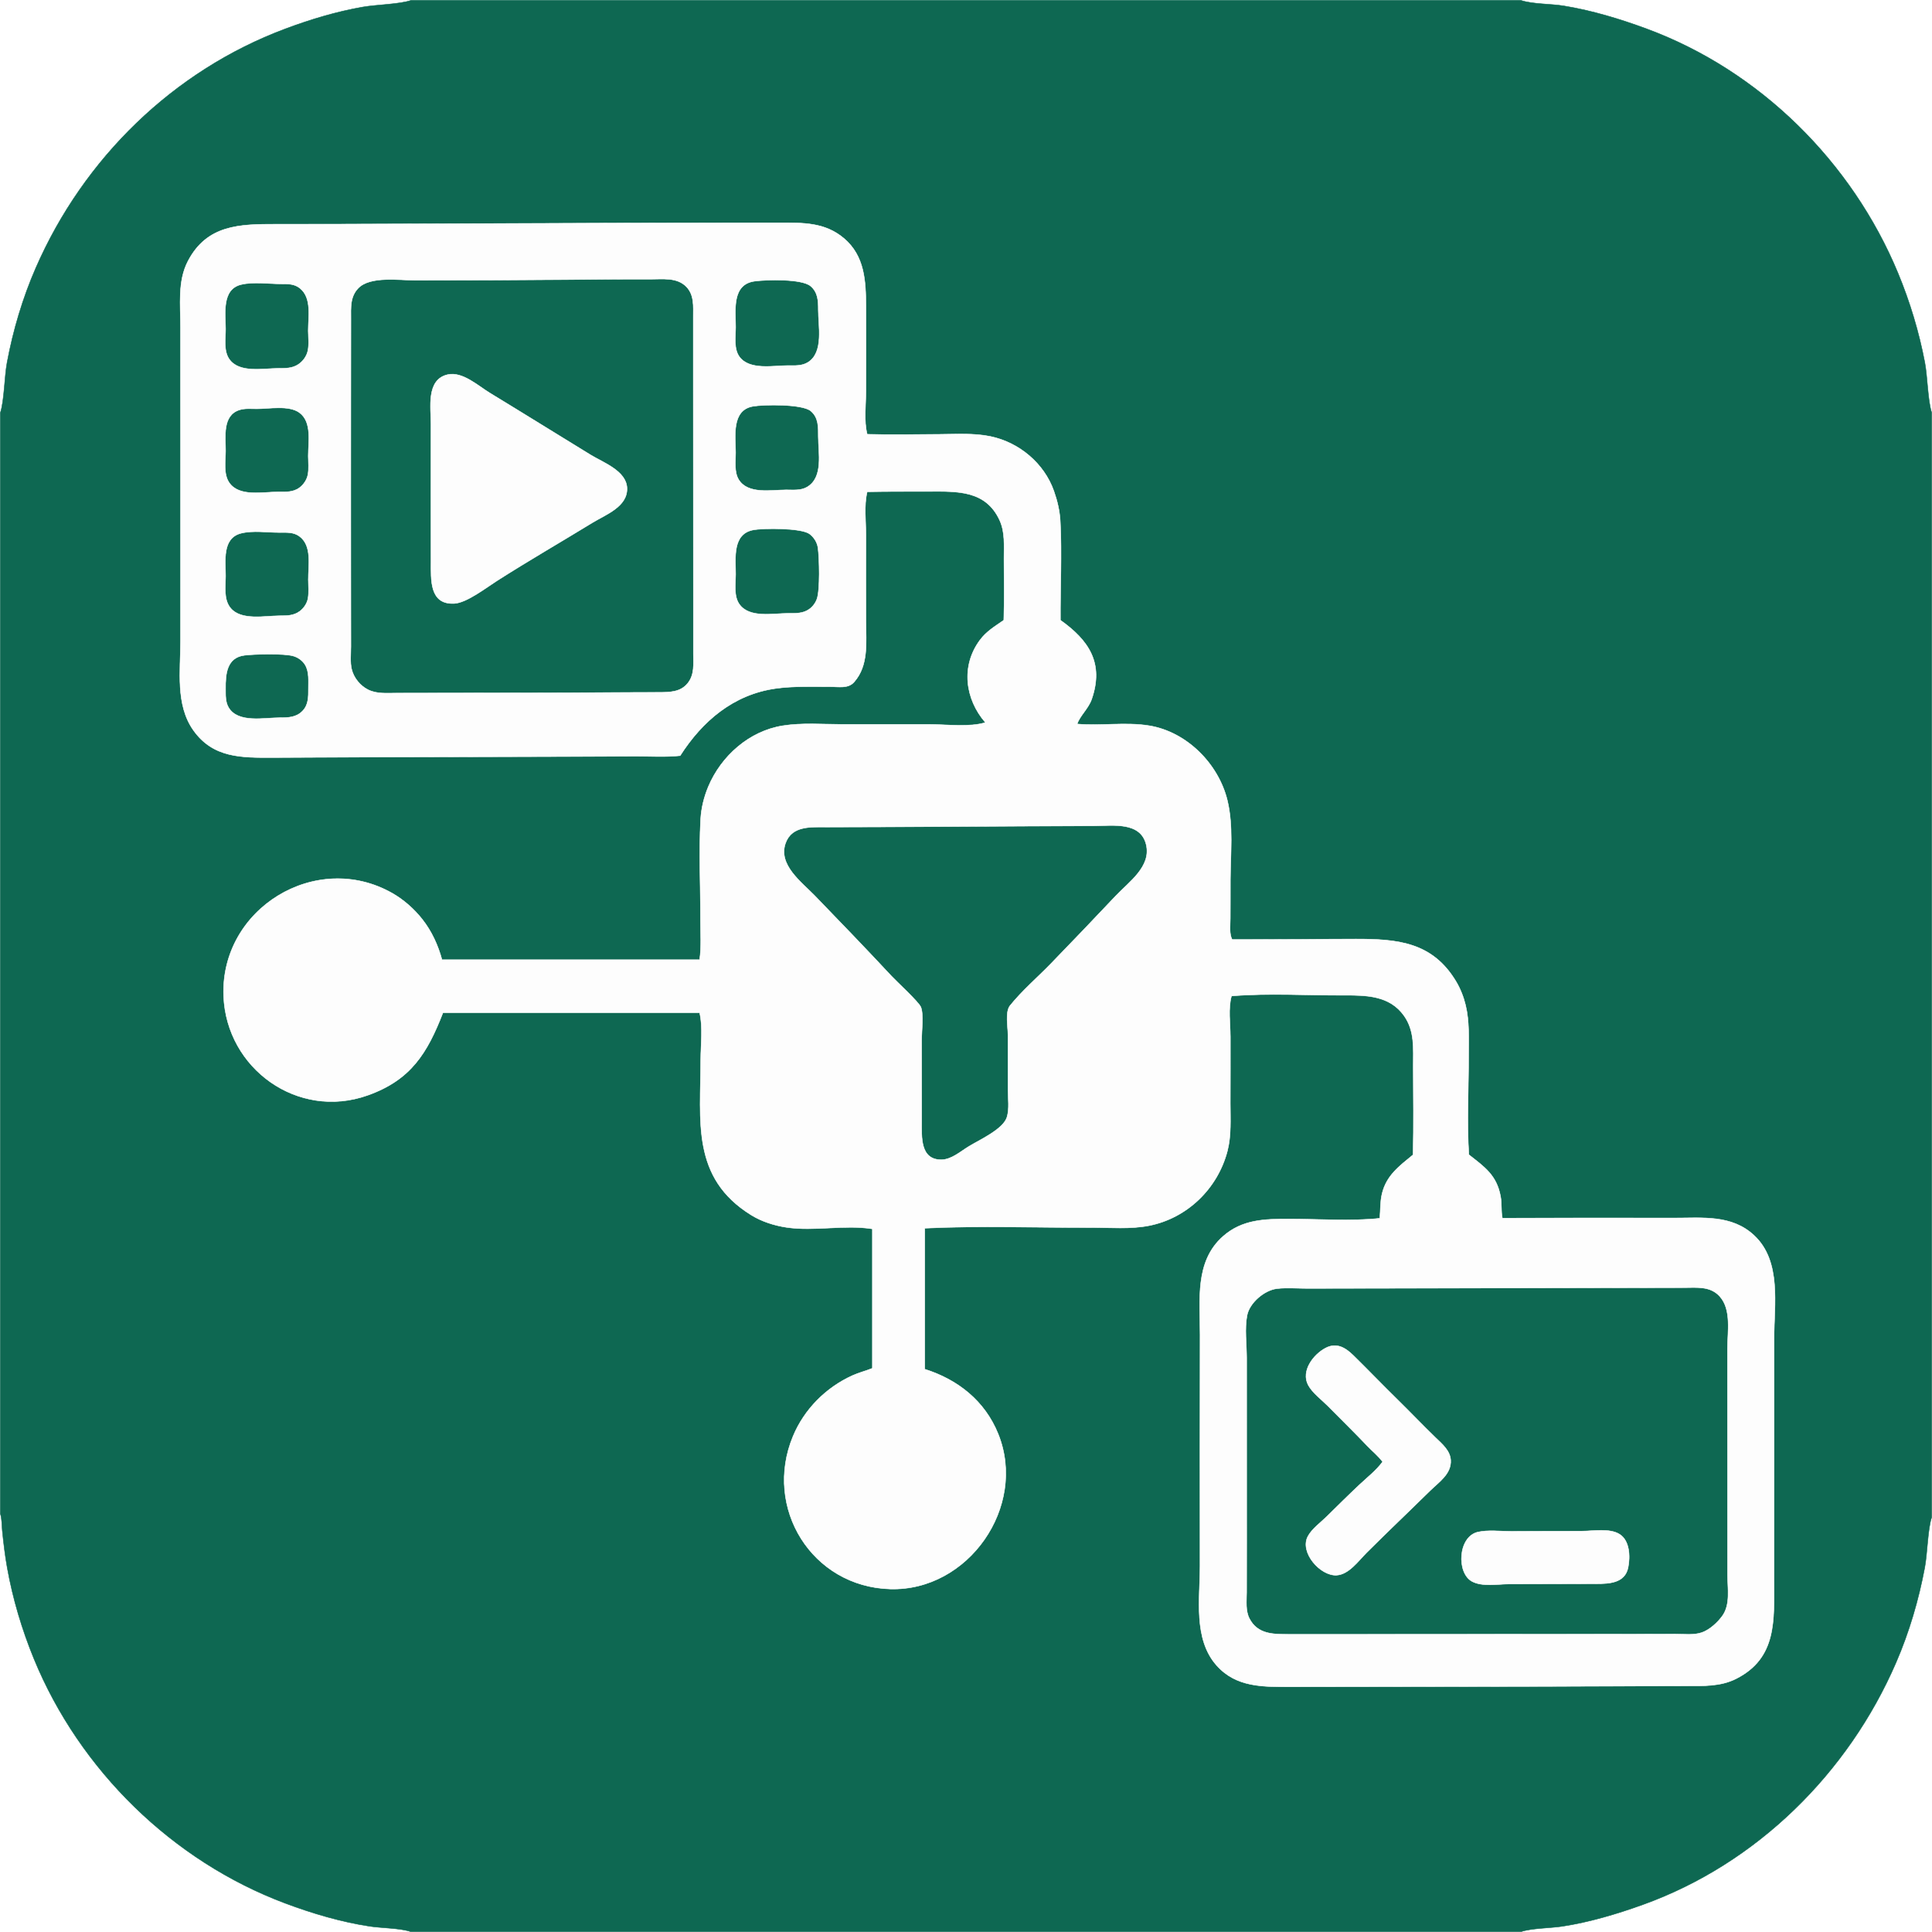
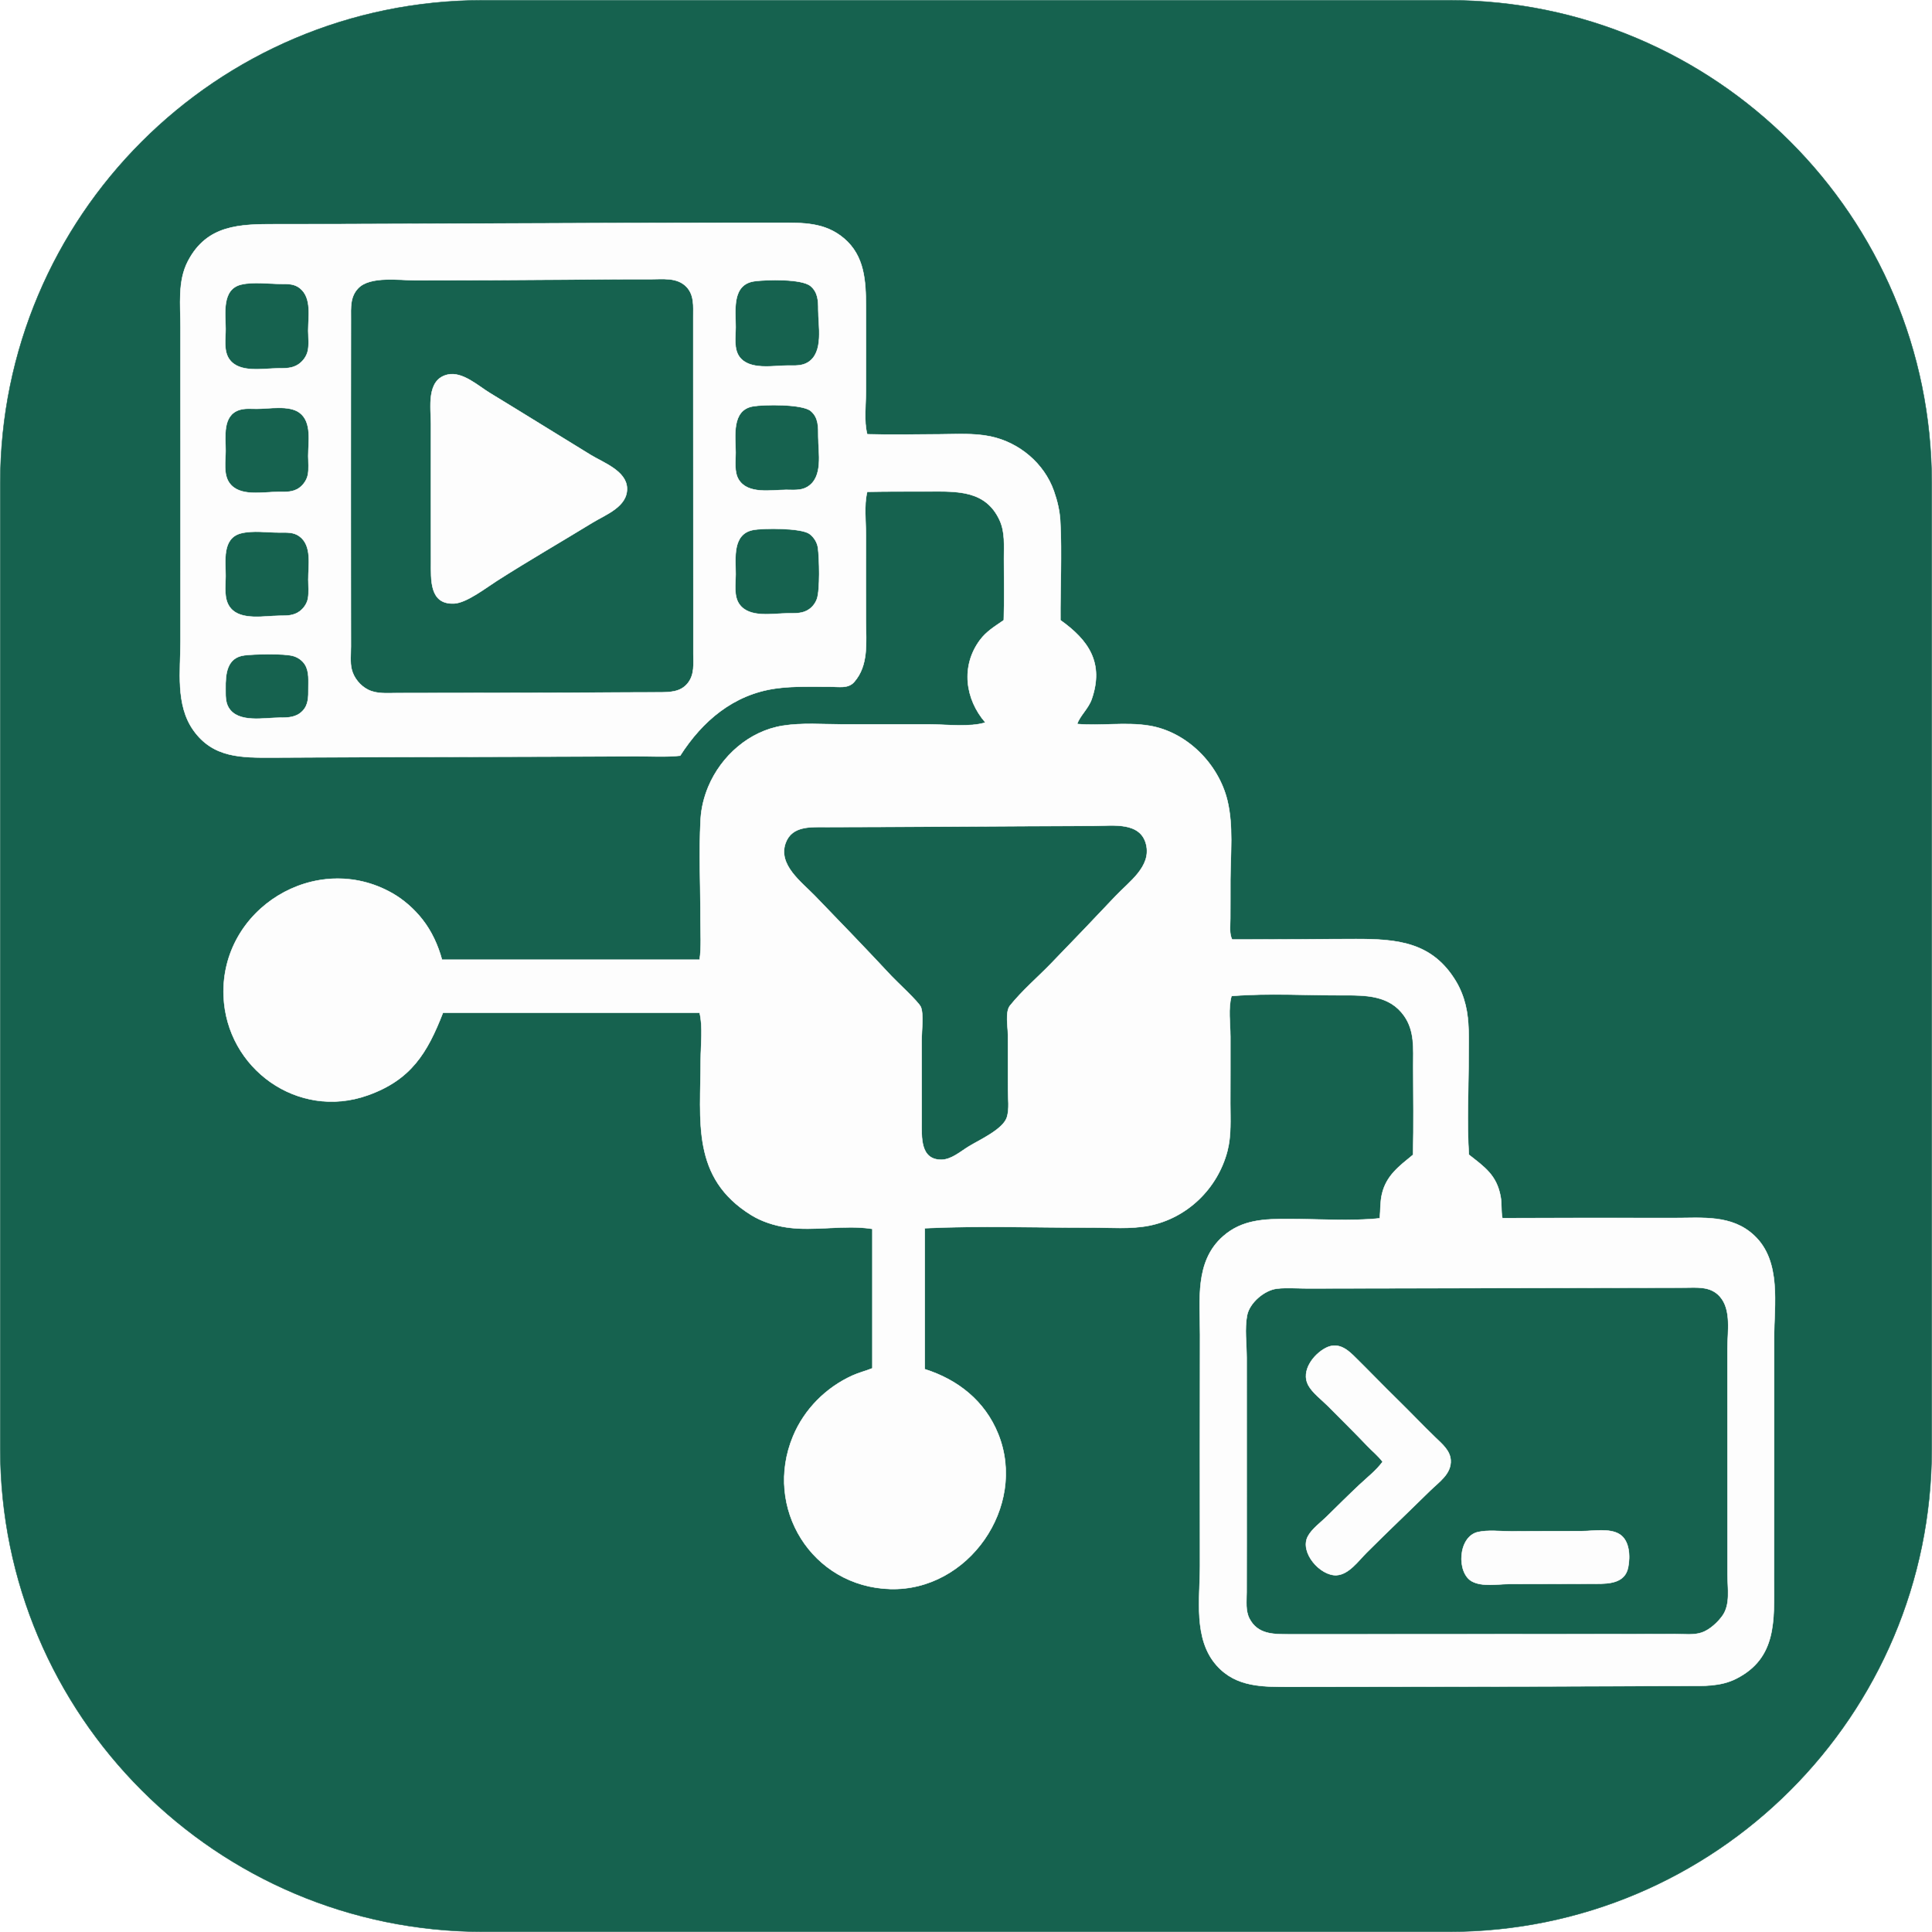
<svg xmlns="http://www.w3.org/2000/svg" viewBox="0 0 1095 1095" width="1095" height="1095">
-   <path d="M233.06 0.17C442.66 0.17 652.27 0.17 861.88 0.17C868.7 2.43 878.87 2.11 886.36 3.34C902.34 5.96 918.07 10.72 933.24 16.32C997.38 39.99 1049.62 91.82 1075.72 154.75C1082.48 171.05 1087.64 188.16 1090.94 205.5C1092.47 213.56 1092.57 227.08 1094.83 233.89C1094.83 442.56 1094.83 651.23 1094.83 859.91C1092.55 866.59 1092.4 880.48 1090.88 888.49C1087.42 906.86 1082.08 925.04 1074.66 942.21C1047.59 1004.86 995.67 1056.31 931.04 1079.53C916.34 1084.81 900.94 1089.41 885.47 1091.79C878.7 1092.83 868.03 1092.8 862.06 1094.83C652.32 1094.83 442.58 1094.83 232.84 1094.83C226.94 1092.78 216.23 1092.79 209.54 1091.77C193.27 1089.29 177.11 1084.5 161.72 1078.74C97.86 1054.83 45.16 1003.26 19.28 940.25C12.49 923.73 7.23 906.09 4.09 888.5C2.84 881.53 2.02 874.51 1.3 867.47C0.98 864.29 1.15 860.82 0.17 857.89C0.17 649.93 0.17 441.97 0.17 234.02C2.44 227.3 2.5 213.52 4 205.5C7.43 187.15 12.84 168.91 20.32 151.79C47.4 89.82 98.18 40.08 161.77 16.32C175.94 11.02 190.58 6.62 205.5 3.99C213.35 2.61 226.34 2.47 233.06 0.17ZM491.5 246.12C489.54 238.56 490.78 229.37 490.78 221.5C490.76 205.5 490.86 189.5 490.78 173.5C490.71 159.29 490.07 145.08 478.34 135.12C467.46 125.89 455.01 126.28 441.5 126.26C426.83 126.24 412.17 126.32 397.5 126.33C327.83 126.39 258.17 126.86 188.5 127.03C177.83 127.05 167.17 127.06 156.5 127.06C135.82 127.06 117.34 127.35 106.53 148.01C100.55 159.42 102.35 173.07 102.32 185.5C102.27 208.83 102.36 232.17 102.34 255.5C102.3 291.5 102.38 327.5 102.33 363.5C102.3 380.12 99.41 399.49 109.61 413.87C120.82 429.69 137 429.4 154.5 429.36C163.83 429.34 173.17 429.29 182.5 429.23C227.83 428.95 273.17 428.99 318.5 428.8C332.5 428.75 346.5 428.65 360.5 428.62C368.76 428.61 377.29 429.16 385.5 428.29C398.06 408.65 415.67 393.61 439.52 390.22C449.73 388.76 460.22 389.26 470.5 389.21C475.23 389.18 480.66 390.43 484.07 386.57C492.42 377.1 490.8 364.17 490.78 352.5C490.76 336.17 490.71 319.83 490.77 303.5C490.8 295.5 489.6 286.45 491.5 278.72C503.16 278.5 514.83 278.56 526.5 278.52C542.58 278.48 558.74 277.77 566.59 294.88C569.71 301.71 569.01 309.19 569.03 316.5C569.05 328.15 569.3 339.86 568.92 351.5C563.88 355.04 559.12 357.75 555.37 362.83C544.54 377.44 546.94 396.21 558.5 409.5C549.8 412.29 535.93 410.57 526.5 410.55C510.17 410.51 493.83 410.58 477.5 410.56C466.37 410.54 454.63 409.56 443.6 411.33C424.62 414.36 408.73 428.51 401.44 445.9C398.98 451.79 397.43 458.12 397.09 464.5C396.08 483.39 397.05 502.58 397.02 521.5C397.01 528.94 397.59 536.6 396.53 543.95C347.85 543.95 299.18 543.95 250.5 543.95C248.27 535.73 244.69 527.86 239.4 521.12C234.78 515.23 228.8 509.92 222.28 506.22C179.05 481.71 124.84 515.06 126.74 564.5C128.33 605.63 168.79 634.82 208.35 620.79C232.88 612.1 242.17 596.86 251.07 573.94C299.55 573.94 348.02 573.94 396.5 573.94C398.5 582.12 397.16 592.02 397.15 600.5C397.1 635.53 391.67 667.54 425.79 688.66C431.7 692.32 438.84 694.59 445.69 695.62C461.71 698.03 478.49 693.94 494.44 696.5C494.44 722.83 494.44 749.17 494.44 775.5C490.72 777.01 486.81 777.95 483.13 779.62C468.14 786.41 455.86 798.73 449.5 813.97C432.52 854.66 460.22 899.29 504.51 900.6C548.77 901.91 582.34 853.93 565.74 812.73C558.22 794.06 542.94 781.95 524.11 776C524.11 749.37 524.11 722.74 524.11 696.11C555.44 694.61 587.13 695.82 618.5 695.74C629.3 695.71 640.63 696.75 651.29 694.65C672.93 690.36 690.17 673.56 695.67 652.27C697.91 643.57 697.29 634.41 697.3 625.5C697.31 612.83 697.37 600.17 697.33 587.5C697.3 580.27 696 571.41 697.98 564.5C718.91 562.78 740.49 564.16 761.5 564.08C774.3 564.04 787.62 564.14 795.8 575.71C801.93 584.36 800.97 594.44 800.99 604.5C801.02 621.15 801.29 637.85 800.89 654.5C793.14 660.87 785.77 666.16 783.29 676.63C782.19 681.23 782.46 685.86 782.03 690.5C765.78 692.26 747.03 690.89 730.5 690.89C716.72 690.88 704.07 691.14 693.21 700.7C677 714.97 680.2 737.04 680.16 756.5C680.06 800.17 680.11 843.83 680.13 887.5C680.14 905.93 676.2 928.93 689.57 943.93C700.73 956.47 716.04 956.01 731.5 956.03C740.83 956.04 750.17 956.01 759.5 955.99C811.5 955.84 863.5 955.93 915.5 955.66C928.83 955.6 942.17 955.52 955.5 955.52C965.2 955.51 975.03 955.96 983.95 951.46C1007.32 939.67 1005.44 918.08 1005.45 895.5C1005.46 849.83 1005.55 804.17 1005.49 758.5C1005.47 739.27 1009.82 714.91 994.25 700.27C981.45 688.24 964.72 690.37 948.5 690.33C916.17 690.23 883.83 690.29 851.5 690.42C850.66 686.42 851.25 682.2 850.47 678.06C848.21 665.96 841.38 661.43 832.5 654.44C831.32 635.93 832.37 617.06 832.36 598.5C832.35 588.91 832.92 579.13 830.65 569.73C829.53 565.06 827.7 560.39 825.24 556.27C811.88 533.97 792.17 532.21 768.5 532.22C757.83 532.22 747.17 532.33 736.5 532.4C723.77 532.48 711.03 532.49 698.31 532.5C696.59 529.02 697.27 524.48 697.3 520.5C697.36 513.17 697.3 505.83 697.33 498.5C697.41 483.92 699.09 467.99 695.65 453.73C690.65 433.03 672.74 414.85 651.4 411.32C637.93 409.08 624.03 411.56 610.5 410.34C611.98 405.76 616.88 401.61 618.72 396.3C625.84 375.73 616.99 362.88 601.01 351.5C600.87 332.89 601.91 314.08 600.93 295.5C600.62 289.58 599.26 283.84 597.29 278.27C591.75 262.57 577.58 250.72 561.3 247.35C551.88 245.4 542.06 246.12 532.5 246.15C518.85 246.19 505.15 246.55 491.5 246.12ZM320.6 158.49C336.56 158.35 352.53 158.16 368.5 158.24C375.44 158.27 383.66 157.01 389 162.49C393.52 167.12 392.94 173.56 392.93 179.5C392.9 190.83 392.91 202.17 392.93 213.5C393.01 255.5 392.92 297.5 392.99 339.5C393.01 349.83 392.95 360.17 392.99 370.5C393.01 376.41 393.72 382.37 389.77 387.28C385.7 392.34 379.45 392.38 373.5 392.4C364.88 392.43 356.27 392.41 347.65 392.49C315.27 392.79 282.88 392.69 250.5 392.78C241.83 392.8 233.17 392.82 224.5 392.82C219.1 392.82 213.59 393.4 208.61 390.92C204.17 388.7 200.45 384.18 199.3 379.3C198.33 375.25 198.89 370.64 198.88 366.5C198.86 358.17 198.87 349.83 198.86 341.5C198.85 297.83 198.79 254.17 198.86 210.5C198.87 200.5 198.9 190.5 198.88 180.5C198.87 174.31 198.38 168.26 202.94 163.43C209.67 156.27 226.35 158.86 235.5 158.85C263.86 158.82 292.23 158.74 320.6 158.49ZM427.69 159.37C434.35 158.47 454.32 157.92 459.37 162.09C463.57 165.56 463.8 170.46 463.78 175.5C463.74 184.52 467.06 199.74 457.88 205.39C454.4 207.53 450.42 207.17 446.5 207.18C438.26 207.21 424.87 209.94 419.15 202.31C415.74 197.77 416.95 190.81 416.95 185.5C416.95 175.9 414.58 161.16 427.69 159.37ZM136.67 161.27C143.68 159.6 152.31 160.9 159.5 160.9C163.37 160.9 166.94 160.85 170.08 163.42C176.88 168.99 174.65 179.76 174.7 187.5C174.73 191.18 175.26 195.3 174.45 198.92C173.76 201.99 171.69 204.82 169.07 206.55C165.53 208.9 161.57 208.74 157.5 208.77C149.1 208.81 135.55 211.62 129.93 203.56C126.63 198.83 127.86 191.94 127.86 186.5C127.85 177.97 125.46 163.95 136.67 161.27ZM253.73 212.33C241.38 215.13 244.27 231.34 244.27 240.5C244.25 266.5 244.23 292.5 244.29 318.5C244.32 328.23 243.21 342.79 257.5 342.03C264.5 341.66 275.63 333.01 281.68 329.16C299.45 317.81 317.76 307.26 335.74 296.25C343.28 291.64 355.87 287.17 355.35 276.5C354.88 266.81 341.8 262.15 334.7 257.8C315.68 246.16 296.76 234.37 277.71 222.79C270.99 218.71 262.09 210.44 253.73 212.33ZM426.66 230.31C432.96 229.18 454.78 228.93 459.54 232.95C464.02 236.75 463.77 242.14 463.78 247.5C463.79 256.52 466.8 270.52 457.49 276.02C453.85 278.17 449.56 277.62 445.5 277.64C437.17 277.68 423.88 280.33 418.66 271.82C416 267.46 416.95 261.38 416.93 256.5C416.9 247.45 414.42 232.51 426.66 230.31ZM135.74 232.31C138.83 231.33 142.31 231.7 145.5 231.7C152.52 231.71 163.71 229.52 169.68 233.85C177 239.17 174.67 250.69 174.71 258.5C174.73 261.92 175.15 265.67 174.5 269.04C173.94 271.92 172.15 274.59 169.83 276.36C166.19 279.13 161.83 278.81 157.5 278.81C148.98 278.79 135.58 281.79 129.92 273.59C126.51 268.64 127.84 261.18 127.86 255.5C127.88 247.59 125.89 235.42 135.74 232.31ZM426.76 300.38C432.66 299.22 454.24 299.16 458.85 302.62C461.4 304.53 463.23 307.51 463.63 310.68C464.38 316.47 464.86 334.34 463.02 339.47C462.2 341.77 460.7 343.78 458.73 345.22C455.12 347.87 450.76 347.61 446.5 347.62C438.08 347.64 424.7 350.49 419.02 342.43C415.75 337.78 416.95 330.85 416.95 325.5C416.95 316.62 414.91 302.71 426.76 300.38ZM136.65 302.23C143.35 300.54 151.62 301.81 158.5 301.82C162.45 301.82 166.26 301.48 169.63 303.89C177.04 309.2 174.7 320.63 174.74 328.5C174.76 331.97 175.17 335.77 174.55 339.19C174.03 342.06 172.21 344.71 169.91 346.44C166.48 349.02 162.6 348.98 158.5 348.99C150.22 349.02 136.79 351.87 130.76 344.74C126.59 339.82 127.85 332.48 127.86 326.5C127.88 318.04 125.71 304.98 136.65 302.23ZM138.67 371.39C144.33 370.71 161.46 370.25 166.52 371.89C169.09 372.72 171.4 374.36 172.85 376.67C175.36 380.67 174.76 386 174.79 390.5C174.81 395.04 174.83 399.51 171.47 402.98C167.92 406.66 163.28 406.78 158.5 406.77C149.81 406.76 134.85 410.04 129.53 400.97C127.66 397.78 127.89 394.06 127.85 390.5C127.76 382.26 128.35 372.63 138.67 371.39ZM534.57 468.49C563.22 468.28 591.86 468.21 620.5 468.06C630.69 468.01 646.54 465.54 649.64 478.76C652.56 491.19 639.87 499.83 632.32 507.81C620.17 520.67 607.97 533.46 595.64 546.15C588.03 553.99 579.3 561.45 572.46 569.96C569.61 573.52 571.29 582.06 571.28 586.5C571.26 596.83 571.32 607.17 571.3 617.5C571.29 622.48 572.2 628.46 570.69 633.25C568.55 640.03 555.2 646.06 549.22 649.68C544.48 652.55 539.26 657.28 533.5 657.3C521.29 657.35 522.4 644.07 522.37 635.5C522.32 620.17 522.41 604.83 522.35 589.5C522.33 584.82 523.61 574.69 521.88 570.72C520.6 567.77 508.33 556.5 505.29 553.24C491 537.89 476.39 522.77 461.82 507.7C454.27 499.9 440.73 490.12 445.27 477.72C448.91 467.78 459.92 468.78 468.5 468.76C490.52 468.72 512.55 468.65 534.57 468.49ZM723.66 730.37C729.46 729.67 735.66 730.28 741.5 730.24C755.5 730.17 769.5 730.22 783.5 730.17C826.17 730.02 868.83 730.01 911.5 729.88C925.83 729.83 940.17 729.84 954.5 729.8C961.77 729.78 969.38 728.81 974.72 734.76C981.52 742.33 979.06 755.12 979.07 764.5C979.08 788.83 979.06 813.17 979.1 837.5C979.13 855.83 979.14 874.17 979.12 892.5C979.12 900.07 980.86 909.28 976.26 915.75C973.6 919.5 969.03 923.7 964.65 925.25C960.01 926.89 954.35 926.12 949.5 926.15C939.83 926.2 930.17 926.2 920.5 926.2C869.83 926.19 819.17 926.26 768.5 926.28C755.83 926.28 743.17 926.27 730.5 926.28C721.66 926.28 712.78 926.34 708.13 917.36C705.81 912.89 706.54 907.36 706.54 902.5C706.55 893.17 706.57 883.83 706.57 874.5C706.57 839.5 706.58 804.5 706.56 769.5C706.55 761.85 705.34 753.01 706.8 745.5C708.19 738.35 716.62 731.22 723.66 730.37ZM783.63 828.5C780 833.44 774.7 837.55 770.24 841.75C764.07 847.56 758.05 853.54 752.01 859.49C748.57 862.88 743.55 866.48 741.27 870.76C736.45 879.8 748.28 893.25 757.49 892.78C764.47 892.42 769.96 884.58 774.53 880.02C786.37 868.2 798.53 856.69 810.45 844.95C815.45 840.03 822.71 835.38 822.2 827.5C821.84 822.07 817.29 818.37 813.66 814.85C806.38 807.8 799.39 800.44 792.15 793.35C783.73 785.11 775.57 776.59 767.16 768.34C762.77 764.03 757.75 760.73 751.47 763.95C744.38 767.59 737.19 777.11 741.48 785.05C743.89 789.51 749.07 793.29 752.62 796.88C760.07 804.41 767.66 811.85 774.97 819.52C777.84 822.53 781.15 825.16 783.63 828.5ZM837.71 868.31C826.33 870.85 825.42 891.41 834.26 896.27C840.08 899.46 849.09 897.78 855.5 897.76C871.83 897.71 888.17 897.66 904.5 897.63C911.81 897.62 920.95 897.4 922.76 888.4C923.98 882.36 923.75 873.25 917.93 869.57C912.3 866.01 902.89 867.79 896.5 867.8C883.17 867.82 869.83 867.82 856.5 867.91C850.49 867.95 843.59 867 837.71 868.31Z" fill="#0e6852" fill-rule="evenodd" stroke="#0e6852" stroke-width="0.25" stroke-linejoin="round" />
+   <path d="M273.835 0.17H821.165A273.665 273.665 0 0 1 1094.83 273.835V821.165A273.665 273.665 0 0 1 821.165 1094.83H273.835A273.665 273.665 0 0 1 0.17 821.165V273.835A273.665 273.665 0 0 1 273.835 0.17ZM491.5 246.12C489.54 238.56 490.78 229.37 490.78 221.5C490.76 205.5 490.86 189.5 490.78 173.5C490.71 159.29 490.07 145.08 478.34 135.12C467.46 125.89 455.01 126.28 441.5 126.26C426.83 126.24 412.17 126.32 397.5 126.33C327.83 126.39 258.17 126.86 188.5 127.03C177.83 127.05 167.17 127.06 156.5 127.06C135.82 127.06 117.34 127.35 106.53 148.01C100.55 159.42 102.35 173.07 102.32 185.5C102.27 208.83 102.36 232.17 102.34 255.5C102.3 291.5 102.38 327.5 102.33 363.5C102.3 380.12 99.41 399.49 109.61 413.87C120.82 429.69 137 429.4 154.5 429.36C163.83 429.34 173.17 429.29 182.5 429.23C227.83 428.95 273.17 428.99 318.5 428.8C332.5 428.75 346.5 428.65 360.5 428.62C368.76 428.61 377.29 429.16 385.5 428.29C398.06 408.65 415.67 393.61 439.52 390.22C449.73 388.76 460.22 389.26 470.5 389.21C475.23 389.18 480.66 390.43 484.07 386.57C492.42 377.1 490.8 364.17 490.78 352.5C490.76 336.17 490.71 319.83 490.77 303.5C490.8 295.5 489.6 286.45 491.5 278.72C503.16 278.5 514.83 278.56 526.5 278.52C542.58 278.48 558.74 277.77 566.59 294.88C569.71 301.71 569.01 309.19 569.03 316.5C569.05 328.15 569.3 339.86 568.92 351.5C563.88 355.04 559.12 357.75 555.37 362.83C544.54 377.44 546.94 396.21 558.5 409.5C549.8 412.29 535.93 410.57 526.5 410.55C510.17 410.51 493.83 410.58 477.5 410.56C466.37 410.54 454.63 409.56 443.6 411.33C424.62 414.36 408.73 428.51 401.44 445.9C398.98 451.79 397.43 458.12 397.09 464.5C396.08 483.39 397.05 502.58 397.02 521.5C397.01 528.94 397.59 536.6 396.53 543.95C347.85 543.95 299.18 543.95 250.5 543.95C248.27 535.73 244.69 527.86 239.4 521.12C234.78 515.23 228.8 509.92 222.28 506.22C179.05 481.71 124.84 515.06 126.74 564.5C128.33 605.63 168.79 634.82 208.35 620.79C232.88 612.1 242.17 596.86 251.07 573.94C299.55 573.94 348.02 573.94 396.5 573.94C398.5 582.12 397.16 592.02 397.15 600.5C397.1 635.53 391.67 667.54 425.79 688.66C431.7 692.32 438.84 694.59 445.69 695.62C461.71 698.03 478.49 693.94 494.44 696.5C494.44 722.83 494.44 749.17 494.44 775.5C490.72 777.01 486.81 777.95 483.13 779.62C468.14 786.41 455.86 798.73 449.5 813.97C432.52 854.66 460.22 899.29 504.51 900.6C548.77 901.91 582.34 853.93 565.74 812.73C558.22 794.06 542.94 781.95 524.11 776C524.11 749.37 524.11 722.74 524.11 696.11C555.44 694.61 587.13 695.82 618.5 695.74C629.3 695.71 640.63 696.75 651.29 694.65C672.93 690.36 690.17 673.56 695.67 652.27C697.91 643.57 697.29 634.41 697.3 625.5C697.31 612.83 697.37 600.17 697.33 587.5C697.3 580.27 696 571.41 697.98 564.5C718.91 562.78 740.49 564.16 761.5 564.08C774.3 564.04 787.62 564.14 795.8 575.71C801.93 584.36 800.97 594.44 800.99 604.5C801.02 621.15 801.29 637.85 800.89 654.5C793.14 660.87 785.77 666.16 783.29 676.63C782.19 681.23 782.46 685.86 782.03 690.5C765.78 692.26 747.03 690.89 730.5 690.89C716.72 690.88 704.07 691.14 693.21 700.7C677 714.97 680.2 737.04 680.16 756.5C680.06 800.17 680.11 843.83 680.13 887.5C680.14 905.93 676.2 928.93 689.57 943.93C700.73 956.47 716.04 956.01 731.5 956.03C740.83 956.04 750.17 956.01 759.5 955.99C811.5 955.84 863.5 955.93 915.5 955.66C928.83 955.6 942.17 955.52 955.5 955.52C965.2 955.51 975.03 955.96 983.95 951.46C1007.32 939.67 1005.44 918.08 1005.45 895.5C1005.46 849.83 1005.55 804.17 1005.49 758.5C1005.47 739.27 1009.82 714.91 994.25 700.27C981.45 688.24 964.72 690.37 948.5 690.33C916.17 690.23 883.83 690.29 851.5 690.42C850.66 686.42 851.25 682.2 850.47 678.06C848.21 665.96 841.38 661.43 832.5 654.44C831.32 635.93 832.37 617.06 832.36 598.5C832.35 588.91 832.92 579.13 830.65 569.73C829.53 565.06 827.7 560.39 825.24 556.27C811.88 533.97 792.17 532.21 768.5 532.22C757.83 532.22 747.17 532.33 736.5 532.4C723.77 532.48 711.03 532.49 698.31 532.5C696.59 529.02 697.27 524.48 697.3 520.5C697.36 513.17 697.3 505.83 697.33 498.5C697.41 483.92 699.09 467.99 695.65 453.73C690.65 433.03 672.74 414.85 651.4 411.32C637.93 409.08 624.03 411.56 610.5 410.34C611.98 405.76 616.88 401.61 618.72 396.3C625.84 375.73 616.99 362.88 601.01 351.5C600.87 332.89 601.91 314.08 600.93 295.5C600.62 289.58 599.26 283.84 597.29 278.27C591.75 262.57 577.58 250.72 561.3 247.35C551.88 245.4 542.06 246.12 532.5 246.15C518.85 246.19 505.15 246.55 491.5 246.12ZM320.6 158.49C336.56 158.35 352.53 158.16 368.5 158.24C375.44 158.27 383.66 157.01 389 162.49C393.52 167.12 392.94 173.56 392.93 179.5C392.9 190.83 392.91 202.17 392.93 213.5C393.01 255.5 392.92 297.5 392.99 339.5C393.01 349.83 392.95 360.17 392.99 370.5C393.01 376.41 393.72 382.37 389.77 387.28C385.7 392.34 379.45 392.38 373.5 392.4C364.88 392.43 356.27 392.41 347.65 392.49C315.27 392.79 282.88 392.69 250.5 392.78C241.83 392.8 233.17 392.82 224.5 392.82C219.1 392.82 213.59 393.4 208.61 390.92C204.17 388.7 200.45 384.18 199.3 379.3C198.33 375.25 198.89 370.64 198.88 366.5C198.86 358.17 198.87 349.83 198.86 341.5C198.85 297.83 198.79 254.17 198.86 210.5C198.87 200.5 198.9 190.5 198.88 180.5C198.87 174.31 198.38 168.26 202.94 163.43C209.67 156.27 226.35 158.86 235.5 158.85C263.86 158.82 292.23 158.74 320.6 158.49ZM427.69 159.37C434.35 158.47 454.32 157.92 459.37 162.09C463.57 165.56 463.8 170.46 463.78 175.5C463.74 184.52 467.06 199.74 457.88 205.39C454.4 207.53 450.42 207.17 446.5 207.18C438.26 207.21 424.87 209.94 419.15 202.31C415.74 197.77 416.95 190.81 416.95 185.5C416.95 175.9 414.58 161.16 427.69 159.37ZM136.67 161.27C143.68 159.6 152.31 160.9 159.5 160.9C163.37 160.9 166.94 160.85 170.08 163.42C176.88 168.99 174.65 179.76 174.7 187.5C174.73 191.18 175.26 195.3 174.45 198.92C173.76 201.99 171.69 204.82 169.07 206.55C165.53 208.9 161.57 208.74 157.5 208.77C149.1 208.81 135.55 211.62 129.93 203.56C126.63 198.83 127.86 191.94 127.86 186.5C127.85 177.97 125.46 163.95 136.67 161.27ZM253.73 212.33C241.38 215.13 244.27 231.34 244.27 240.5C244.25 266.5 244.23 292.5 244.29 318.5C244.32 328.23 243.21 342.79 257.5 342.03C264.5 341.66 275.63 333.01 281.68 329.16C299.45 317.81 317.76 307.26 335.74 296.25C343.28 291.64 355.87 287.17 355.35 276.5C354.88 266.81 341.8 262.15 334.7 257.8C315.68 246.16 296.76 234.37 277.71 222.79C270.99 218.71 262.09 210.44 253.73 212.33ZM426.66 230.31C432.96 229.18 454.78 228.93 459.54 232.95C464.02 236.75 463.77 242.14 463.78 247.5C463.79 256.52 466.8 270.52 457.49 276.02C453.85 278.17 449.56 277.62 445.5 277.64C437.17 277.68 423.88 280.33 418.66 271.82C416 267.46 416.95 261.38 416.93 256.5C416.9 247.45 414.42 232.51 426.66 230.31ZM135.74 232.31C138.83 231.33 142.31 231.7 145.5 231.7C152.52 231.71 163.71 229.52 169.68 233.85C177 239.17 174.67 250.69 174.71 258.5C174.73 261.92 175.15 265.67 174.5 269.04C173.94 271.92 172.15 274.59 169.83 276.36C166.19 279.13 161.83 278.81 157.5 278.81C148.98 278.79 135.58 281.79 129.92 273.59C126.51 268.64 127.84 261.18 127.86 255.5C127.88 247.59 125.89 235.42 135.74 232.31ZM426.76 300.38C432.66 299.22 454.24 299.16 458.85 302.62C461.4 304.53 463.23 307.51 463.63 310.68C464.38 316.47 464.86 334.34 463.02 339.47C462.2 341.77 460.7 343.78 458.73 345.22C455.12 347.87 450.76 347.61 446.5 347.62C438.08 347.64 424.7 350.49 419.02 342.43C415.75 337.78 416.95 330.85 416.95 325.5C416.95 316.62 414.91 302.71 426.76 300.38ZM136.65 302.23C143.35 300.54 151.62 301.81 158.5 301.82C162.45 301.82 166.26 301.48 169.63 303.89C177.04 309.2 174.7 320.63 174.74 328.5C174.76 331.97 175.17 335.77 174.55 339.19C174.03 342.06 172.21 344.71 169.91 346.44C166.48 349.02 162.6 348.98 158.5 348.99C150.22 349.02 136.79 351.87 130.76 344.74C126.59 339.82 127.85 332.48 127.86 326.5C127.88 318.04 125.71 304.98 136.65 302.23ZM138.67 371.39C144.33 370.71 161.46 370.25 166.52 371.89C169.09 372.72 171.4 374.36 172.85 376.67C175.36 380.67 174.76 386 174.79 390.5C174.81 395.04 174.83 399.51 171.47 402.98C167.92 406.66 163.28 406.78 158.5 406.77C149.81 406.76 134.85 410.04 129.53 400.97C127.66 397.78 127.89 394.06 127.85 390.5C127.76 382.26 128.35 372.63 138.67 371.39ZM534.57 468.49C563.22 468.28 591.86 468.21 620.5 468.06C630.69 468.01 646.54 465.54 649.64 478.76C652.56 491.19 639.87 499.83 632.32 507.81C620.17 520.67 607.97 533.46 595.64 546.15C588.03 553.99 579.3 561.45 572.46 569.96C569.61 573.52 571.29 582.06 571.28 586.5C571.26 596.83 571.32 607.17 571.3 617.5C571.29 622.48 572.2 628.46 570.69 633.25C568.55 640.03 555.2 646.06 549.22 649.68C544.48 652.55 539.26 657.28 533.5 657.3C521.29 657.35 522.4 644.07 522.37 635.5C522.32 620.17 522.41 604.83 522.35 589.5C522.33 584.82 523.61 574.69 521.88 570.72C520.6 567.77 508.33 556.5 505.29 553.24C491 537.89 476.39 522.77 461.82 507.7C454.27 499.9 440.73 490.12 445.27 477.72C448.91 467.78 459.92 468.78 468.5 468.76C490.52 468.72 512.55 468.65 534.57 468.49ZM723.66 730.37C729.46 729.67 735.66 730.28 741.5 730.24C755.5 730.17 769.5 730.22 783.5 730.17C826.17 730.02 868.83 730.01 911.5 729.88C925.83 729.83 940.17 729.84 954.5 729.8C961.77 729.78 969.38 728.81 974.72 734.76C981.52 742.33 979.06 755.12 979.07 764.5C979.08 788.83 979.06 813.17 979.1 837.5C979.13 855.83 979.14 874.17 979.12 892.5C979.12 900.07 980.86 909.28 976.26 915.75C973.6 919.5 969.03 923.7 964.65 925.25C960.01 926.89 954.35 926.12 949.5 926.15C939.83 926.2 930.17 926.2 920.5 926.2C869.83 926.19 819.17 926.26 768.5 926.28C755.83 926.28 743.17 926.27 730.5 926.28C721.66 926.28 712.78 926.34 708.13 917.36C705.81 912.89 706.54 907.36 706.54 902.5C706.55 893.17 706.57 883.83 706.57 874.5C706.57 839.5 706.58 804.5 706.56 769.5C706.55 761.85 705.34 753.01 706.8 745.5C708.19 738.35 716.62 731.22 723.66 730.37ZM783.63 828.5C780 833.44 774.7 837.55 770.24 841.75C764.07 847.56 758.05 853.54 752.01 859.49C748.57 862.88 743.55 866.48 741.27 870.76C736.45 879.8 748.28 893.25 757.49 892.78C764.47 892.42 769.96 884.58 774.53 880.02C786.37 868.2 798.53 856.69 810.45 844.95C815.45 840.03 822.71 835.38 822.2 827.5C821.84 822.07 817.29 818.37 813.66 814.85C806.38 807.8 799.39 800.44 792.15 793.35C783.73 785.11 775.57 776.59 767.16 768.34C762.77 764.03 757.75 760.73 751.47 763.95C744.38 767.59 737.19 777.11 741.48 785.05C743.89 789.51 749.07 793.29 752.62 796.88C760.07 804.41 767.66 811.85 774.97 819.52C777.84 822.53 781.15 825.16 783.63 828.5ZM837.71 868.31C826.33 870.85 825.42 891.41 834.26 896.27C840.08 899.46 849.09 897.78 855.5 897.76C871.83 897.71 888.17 897.66 904.5 897.63C911.81 897.62 920.95 897.4 922.76 888.4C923.98 882.36 923.75 873.25 917.93 869.57C912.3 866.01 902.89 867.79 896.5 867.8C883.17 867.82 869.83 867.82 856.5 867.91C850.49 867.95 843.59 867 837.71 868.31Z" fill="#16624f" fill-rule="evenodd" stroke="#16624f" stroke-width="0.25" stroke-linejoin="round" />
  <path d="M491.5 246.12C505.15 246.55 518.85 246.19 532.5 246.15C542.06 246.12 551.88 245.4 561.3 247.35C577.58 250.72 591.75 262.57 597.29 278.27C599.26 283.84 600.62 289.58 600.93 295.5C601.91 314.08 600.87 332.89 601.01 351.5C616.99 362.88 625.84 375.73 618.72 396.3C616.88 401.61 611.98 405.76 610.5 410.34C624.03 411.56 637.93 409.08 651.4 411.32C672.74 414.85 690.65 433.03 695.65 453.73C699.09 467.99 697.41 483.92 697.33 498.5C697.3 505.83 697.36 513.17 697.3 520.5C697.27 524.48 696.59 529.02 698.31 532.5C711.03 532.49 723.77 532.48 736.5 532.4C747.17 532.33 757.83 532.22 768.5 532.22C792.17 532.21 811.88 533.97 825.24 556.27C827.7 560.39 829.53 565.06 830.65 569.73C832.92 579.13 832.35 588.91 832.36 598.5C832.37 617.06 831.32 635.93 832.5 654.44C841.38 661.43 848.21 665.96 850.47 678.06C851.25 682.2 850.66 686.42 851.5 690.42C883.83 690.29 916.17 690.23 948.5 690.33C964.72 690.37 981.45 688.24 994.25 700.27C1009.82 714.91 1005.47 739.27 1005.49 758.5C1005.55 804.17 1005.46 849.83 1005.45 895.5C1005.44 918.08 1007.32 939.67 983.95 951.46C975.03 955.96 965.2 955.51 955.5 955.52C942.17 955.52 928.83 955.6 915.5 955.66C863.5 955.93 811.5 955.84 759.5 955.99C750.17 956.01 740.83 956.04 731.5 956.03C716.04 956.01 700.73 956.47 689.57 943.93C676.2 928.93 680.14 905.93 680.13 887.5C680.11 843.83 680.06 800.17 680.16 756.5C680.2 737.04 677 714.97 693.21 700.7C704.07 691.14 716.72 690.88 730.5 690.89C747.03 690.89 765.78 692.26 782.03 690.5C782.46 685.86 782.19 681.23 783.29 676.63C785.77 666.16 793.14 660.87 800.89 654.5C801.29 637.85 801.02 621.15 800.99 604.5C800.97 594.44 801.93 584.36 795.8 575.71C787.62 564.14 774.3 564.04 761.5 564.08C740.49 564.16 718.91 562.78 697.98 564.5C696 571.41 697.3 580.27 697.33 587.5C697.37 600.17 697.31 612.83 697.3 625.5C697.29 634.41 697.91 643.57 695.67 652.27C690.17 673.56 672.93 690.36 651.29 694.65C640.63 696.75 629.3 695.71 618.5 695.74C587.13 695.82 555.44 694.61 524.11 696.11C524.11 722.74 524.11 749.37 524.11 776C542.94 781.95 558.22 794.06 565.74 812.73C582.34 853.93 548.77 901.91 504.51 900.6C460.22 899.29 432.52 854.66 449.5 813.97C455.86 798.73 468.14 786.41 483.13 779.62C486.81 777.95 490.72 777.01 494.44 775.5C494.44 749.17 494.44 722.83 494.44 696.5C478.49 693.94 461.71 698.03 445.69 695.62C438.84 694.59 431.7 692.32 425.79 688.66C391.67 667.54 397.1 635.53 397.15 600.5C397.16 592.02 398.5 582.12 396.5 573.94C348.02 573.94 299.55 573.94 251.07 573.94C242.17 596.86 232.88 612.1 208.35 620.79C168.79 634.82 128.33 605.63 126.74 564.5C124.84 515.06 179.05 481.71 222.28 506.22C228.8 509.92 234.78 515.23 239.4 521.12C244.69 527.86 248.27 535.73 250.5 543.95C299.18 543.95 347.85 543.95 396.53 543.95C397.59 536.6 397.01 528.94 397.02 521.5C397.05 502.58 396.08 483.39 397.09 464.5C397.43 458.12 398.98 451.79 401.44 445.9C408.73 428.51 424.62 414.36 443.6 411.33C454.63 409.56 466.37 410.54 477.5 410.56C493.83 410.58 510.17 410.51 526.5 410.55C535.93 410.57 549.8 412.29 558.5 409.5C546.94 396.21 544.54 377.44 555.37 362.83C559.12 357.75 563.88 355.04 568.92 351.5C569.3 339.86 569.05 328.15 569.03 316.5C569.01 309.19 569.71 301.71 566.59 294.88C558.74 277.77 542.58 278.48 526.5 278.52C514.83 278.56 503.16 278.5 491.5 278.72C489.6 286.45 490.8 295.5 490.77 303.5C490.71 319.83 490.76 336.17 490.78 352.5C490.8 364.17 492.42 377.1 484.07 386.57C480.66 390.43 475.23 389.18 470.5 389.21C460.22 389.26 449.73 388.76 439.52 390.22C415.67 393.61 398.06 408.65 385.5 428.29C377.29 429.16 368.76 428.61 360.5 428.62C346.5 428.65 332.5 428.75 318.5 428.8C273.17 428.99 227.83 428.95 182.5 429.23C173.17 429.29 163.83 429.34 154.5 429.36C137 429.4 120.82 429.69 109.61 413.87C99.41 399.49 102.3 380.12 102.33 363.5C102.38 327.5 102.3 291.5 102.34 255.5C102.36 232.17 102.27 208.83 102.32 185.5C102.35 173.07 100.55 159.42 106.53 148.01C117.34 127.35 135.82 127.06 156.5 127.06C167.17 127.06 177.83 127.05 188.5 127.03C258.17 126.86 327.83 126.39 397.5 126.33C412.17 126.32 426.83 126.24 441.5 126.26C455.01 126.28 467.46 125.89 478.34 135.12C490.07 145.08 490.71 159.29 490.78 173.5C490.86 189.5 490.76 205.5 490.78 221.5C490.78 229.37 489.54 238.56 491.5 246.12ZM320.6 158.49C292.23 158.74 263.86 158.82 235.5 158.85C226.35 158.86 209.67 156.27 202.94 163.43C198.38 168.26 198.87 174.31 198.88 180.5C198.9 190.5 198.87 200.5 198.86 210.5C198.79 254.17 198.85 297.83 198.86 341.5C198.87 349.83 198.86 358.17 198.88 366.5C198.89 370.64 198.33 375.25 199.3 379.3C200.45 384.18 204.17 388.7 208.61 390.92C213.59 393.4 219.1 392.82 224.5 392.82C233.17 392.82 241.83 392.8 250.5 392.78C282.88 392.69 315.27 392.79 347.65 392.49C356.27 392.41 364.88 392.43 373.5 392.4C379.45 392.38 385.7 392.34 389.77 387.28C393.72 382.37 393.01 376.41 392.99 370.5C392.95 360.17 393.01 349.83 392.99 339.5C392.92 297.5 393.01 255.5 392.93 213.5C392.91 202.17 392.9 190.83 392.93 179.5C392.94 173.56 393.52 167.12 389 162.49C383.66 157.01 375.44 158.27 368.5 158.24C352.53 158.16 336.56 158.35 320.6 158.49ZM427.69 159.37C414.58 161.16 416.95 175.9 416.95 185.5C416.95 190.81 415.74 197.77 419.15 202.31C424.87 209.94 438.26 207.21 446.5 207.18C450.42 207.17 454.4 207.53 457.88 205.39C467.06 199.74 463.74 184.52 463.78 175.5C463.8 170.46 463.57 165.56 459.37 162.09C454.32 157.92 434.35 158.47 427.69 159.37ZM136.67 161.27C125.46 163.95 127.85 177.97 127.86 186.5C127.86 191.94 126.63 198.83 129.93 203.56C135.55 211.62 149.1 208.81 157.5 208.77C161.57 208.74 165.53 208.9 169.07 206.55C171.69 204.82 173.76 201.99 174.45 198.92C175.26 195.3 174.73 191.18 174.7 187.5C174.65 179.76 176.88 168.99 170.08 163.42C166.94 160.85 163.37 160.9 159.5 160.9C152.31 160.9 143.68 159.6 136.67 161.27ZM253.73 212.33C262.09 210.44 270.99 218.71 277.71 222.79C296.76 234.37 315.68 246.16 334.7 257.8C341.8 262.15 354.88 266.81 355.35 276.5C355.87 287.17 343.28 291.64 335.74 296.25C317.76 307.26 299.45 317.81 281.68 329.16C275.63 333.01 264.5 341.66 257.5 342.03C243.21 342.79 244.32 328.23 244.29 318.5C244.23 292.5 244.25 266.5 244.27 240.5C244.27 231.34 241.38 215.13 253.73 212.33ZM426.66 230.31C414.42 232.51 416.9 247.45 416.93 256.5C416.95 261.38 416 267.46 418.66 271.82C423.88 280.33 437.17 277.68 445.5 277.64C449.56 277.62 453.85 278.17 457.49 276.02C466.8 270.52 463.79 256.52 463.78 247.5C463.77 242.14 464.02 236.75 459.54 232.95C454.78 228.93 432.96 229.18 426.66 230.31ZM135.74 232.31C125.89 235.42 127.88 247.59 127.86 255.5C127.84 261.18 126.51 268.64 129.92 273.59C135.58 281.79 148.98 278.79 157.5 278.81C161.83 278.81 166.19 279.13 169.83 276.36C172.15 274.59 173.94 271.92 174.5 269.04C175.15 265.67 174.73 261.92 174.71 258.5C174.67 250.69 177 239.17 169.68 233.85C163.71 229.52 152.52 231.71 145.5 231.7C142.31 231.7 138.83 231.33 135.74 232.31ZM426.76 300.38C414.91 302.71 416.95 316.62 416.95 325.5C416.95 330.85 415.75 337.78 419.02 342.43C424.7 350.49 438.08 347.64 446.5 347.62C450.76 347.61 455.12 347.87 458.73 345.22C460.7 343.78 462.2 341.77 463.02 339.47C464.86 334.34 464.38 316.47 463.63 310.68C463.23 307.51 461.4 304.53 458.85 302.62C454.24 299.16 432.66 299.22 426.76 300.38ZM136.65 302.23C125.71 304.98 127.88 318.04 127.86 326.5C127.85 332.48 126.59 339.82 130.76 344.74C136.79 351.87 150.22 349.02 158.5 348.99C162.6 348.98 166.48 349.02 169.91 346.44C172.21 344.71 174.03 342.06 174.55 339.19C175.17 335.77 174.76 331.97 174.74 328.5C174.7 320.63 177.04 309.2 169.63 303.89C166.26 301.48 162.45 301.82 158.5 301.82C151.62 301.81 143.35 300.54 136.65 302.23ZM138.67 371.39C128.35 372.63 127.76 382.26 127.85 390.5C127.89 394.06 127.66 397.78 129.53 400.97C134.85 410.04 149.81 406.76 158.5 406.77C163.28 406.78 167.92 406.66 171.47 402.98C174.83 399.51 174.81 395.04 174.79 390.5C174.76 386 175.36 380.67 172.85 376.67C171.4 374.36 169.09 372.72 166.52 371.89C161.46 370.25 144.33 370.71 138.67 371.39ZM534.57 468.49C512.55 468.65 490.52 468.72 468.5 468.76C459.92 468.78 448.91 467.78 445.27 477.72C440.73 490.12 454.27 499.9 461.82 507.7C476.39 522.77 491 537.89 505.29 553.24C508.33 556.5 520.6 567.77 521.88 570.72C523.61 574.69 522.33 584.82 522.35 589.5C522.41 604.83 522.32 620.17 522.37 635.5C522.4 644.07 521.29 657.35 533.5 657.3C539.26 657.28 544.48 652.55 549.22 649.68C555.2 646.06 568.55 640.03 570.69 633.25C572.2 628.46 571.29 622.48 571.3 617.5C571.32 607.17 571.26 596.83 571.28 586.5C571.29 582.06 569.61 573.52 572.46 569.96C579.3 561.45 588.03 553.99 595.64 546.15C607.97 533.46 620.17 520.67 632.32 507.81C639.87 499.83 652.56 491.19 649.64 478.76C646.54 465.54 630.69 468.01 620.5 468.06C591.86 468.21 563.22 468.28 534.57 468.49ZM723.66 730.37C716.62 731.22 708.19 738.35 706.8 745.5C705.34 753.01 706.55 761.85 706.56 769.5C706.58 804.5 706.57 839.5 706.57 874.5C706.57 883.83 706.55 893.17 706.54 902.5C706.54 907.36 705.81 912.89 708.13 917.36C712.78 926.34 721.66 926.28 730.5 926.28C743.17 926.27 755.83 926.28 768.5 926.28C819.17 926.26 869.83 926.19 920.5 926.2C930.17 926.2 939.83 926.2 949.5 926.15C954.35 926.12 960.01 926.89 964.65 925.25C969.03 923.7 973.6 919.5 976.26 915.75C980.86 909.28 979.12 900.07 979.12 892.5C979.14 874.17 979.13 855.83 979.1 837.5C979.06 813.17 979.08 788.83 979.07 764.5C979.06 755.12 981.52 742.33 974.72 734.76C969.38 728.81 961.77 729.78 954.5 729.8C940.17 729.84 925.83 729.83 911.5 729.88C868.83 730.01 826.17 730.02 783.5 730.17C769.5 730.22 755.5 730.17 741.5 730.24C735.66 730.28 729.46 729.67 723.66 730.37ZM783.63 828.5C781.15 825.16 777.84 822.53 774.97 819.52C767.66 811.85 760.07 804.41 752.62 796.88C749.07 793.29 743.89 789.51 741.48 785.05C737.19 777.11 744.38 767.59 751.47 763.95C757.75 760.73 762.77 764.03 767.16 768.34C775.57 776.59 783.73 785.11 792.15 793.35C799.39 800.44 806.38 807.8 813.66 814.85C817.29 818.37 821.84 822.07 822.2 827.5C822.71 835.38 815.45 840.03 810.45 844.95C798.53 856.69 786.37 868.2 774.53 880.02C769.96 884.58 764.47 892.42 757.49 892.78C748.28 893.25 736.45 879.8 741.27 870.76C743.55 866.48 748.57 862.88 752.01 859.49C758.05 853.54 764.07 847.56 770.24 841.75C774.7 837.55 780 833.44 783.63 828.5ZM837.71 868.31C843.59 867 850.49 867.95 856.5 867.91C869.83 867.82 883.17 867.82 896.5 867.8C902.89 867.79 912.3 866.01 917.93 869.57C923.75 873.25 923.98 882.36 922.76 888.4C920.95 897.4 911.81 897.62 904.5 897.63C888.17 897.66 871.83 897.71 855.5 897.76C849.09 897.78 840.08 899.46 834.26 896.27C825.42 891.41 826.33 870.85 837.71 868.31Z" fill="#fdfdfd" fill-rule="evenodd" stroke="#fdfdfd" stroke-width="0.25" stroke-linejoin="round" />
</svg>
